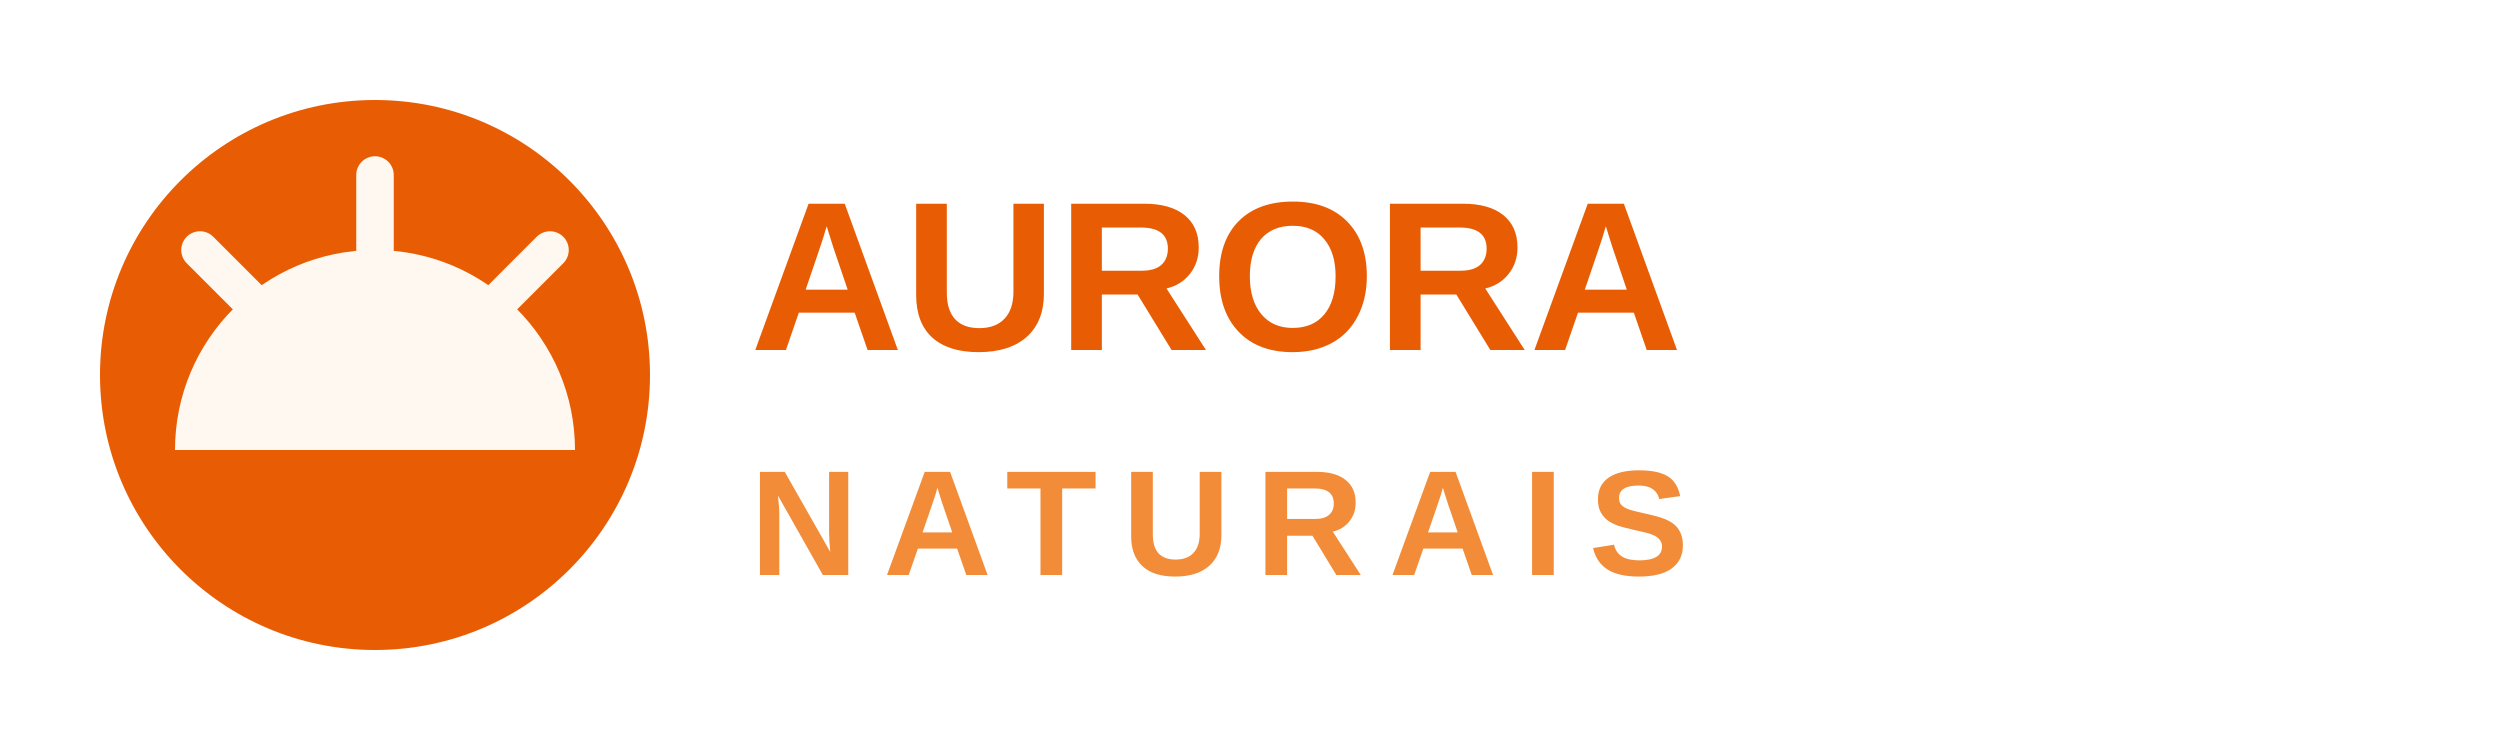
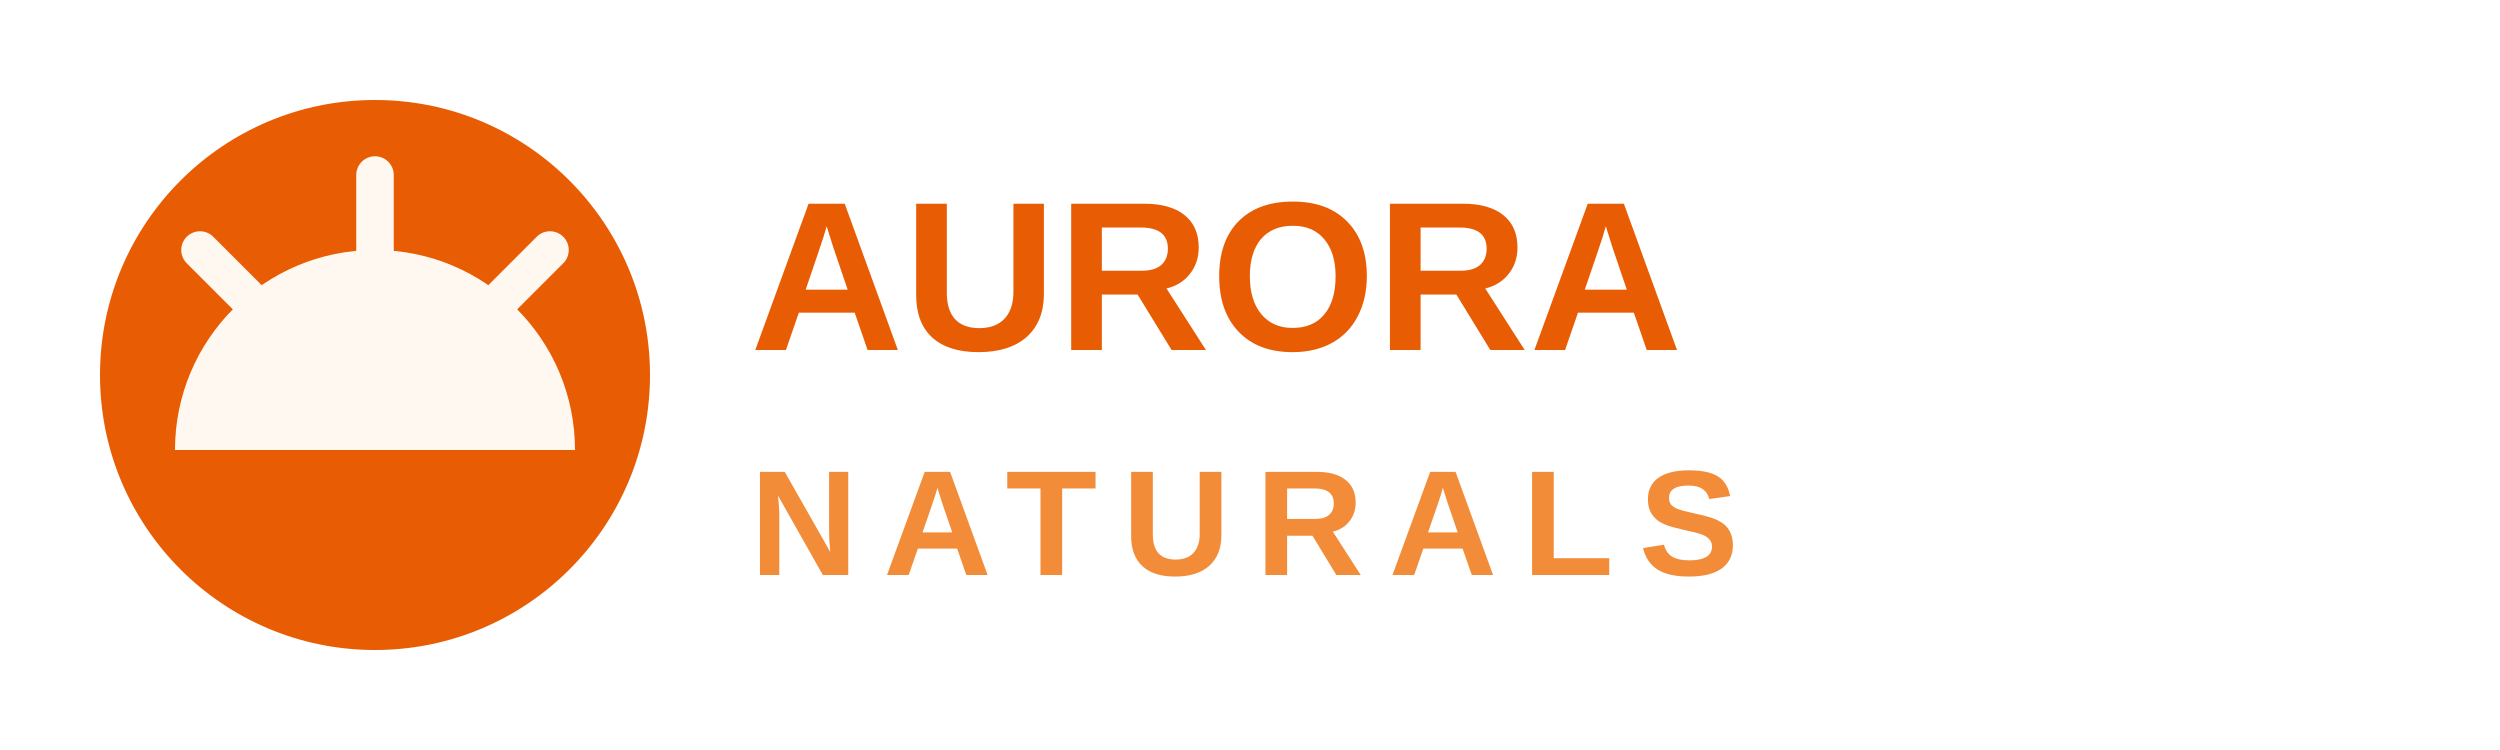
- <svg xmlns="http://www.w3.org/2000/svg" viewBox="0 0 200 60" role="img" aria-label="Aurora Naturais">
+ <svg xmlns="http://www.w3.org/2000/svg" viewBox="0 0 200 60" role="img" aria-label="Aurora Naturals">
  <circle cx="30" cy="30" r="22" fill="#E85D04" />
  <path d="M14 36a16 16 0 0 1 32 0z" fill="#FFF8F0" />
  <path d="M30 14v6M16 20l4 4M44 20l-4 4" stroke="#FFF8F0" stroke-width="3" stroke-linecap="round" />
  <text x="60" y="28" font-family="Arial, sans-serif" font-size="17" font-weight="800" fill="#E85D04">AURORA</text>
-   <text x="60" y="46" font-family="Arial, sans-serif" font-size="12" font-weight="600" fill="#F28C38" letter-spacing="2">NATURAIS</text>
+   <text x="60" y="46" font-family="Arial, sans-serif" font-size="12" font-weight="600" fill="#F28C38" letter-spacing="2">NATURALS</text>
</svg>
